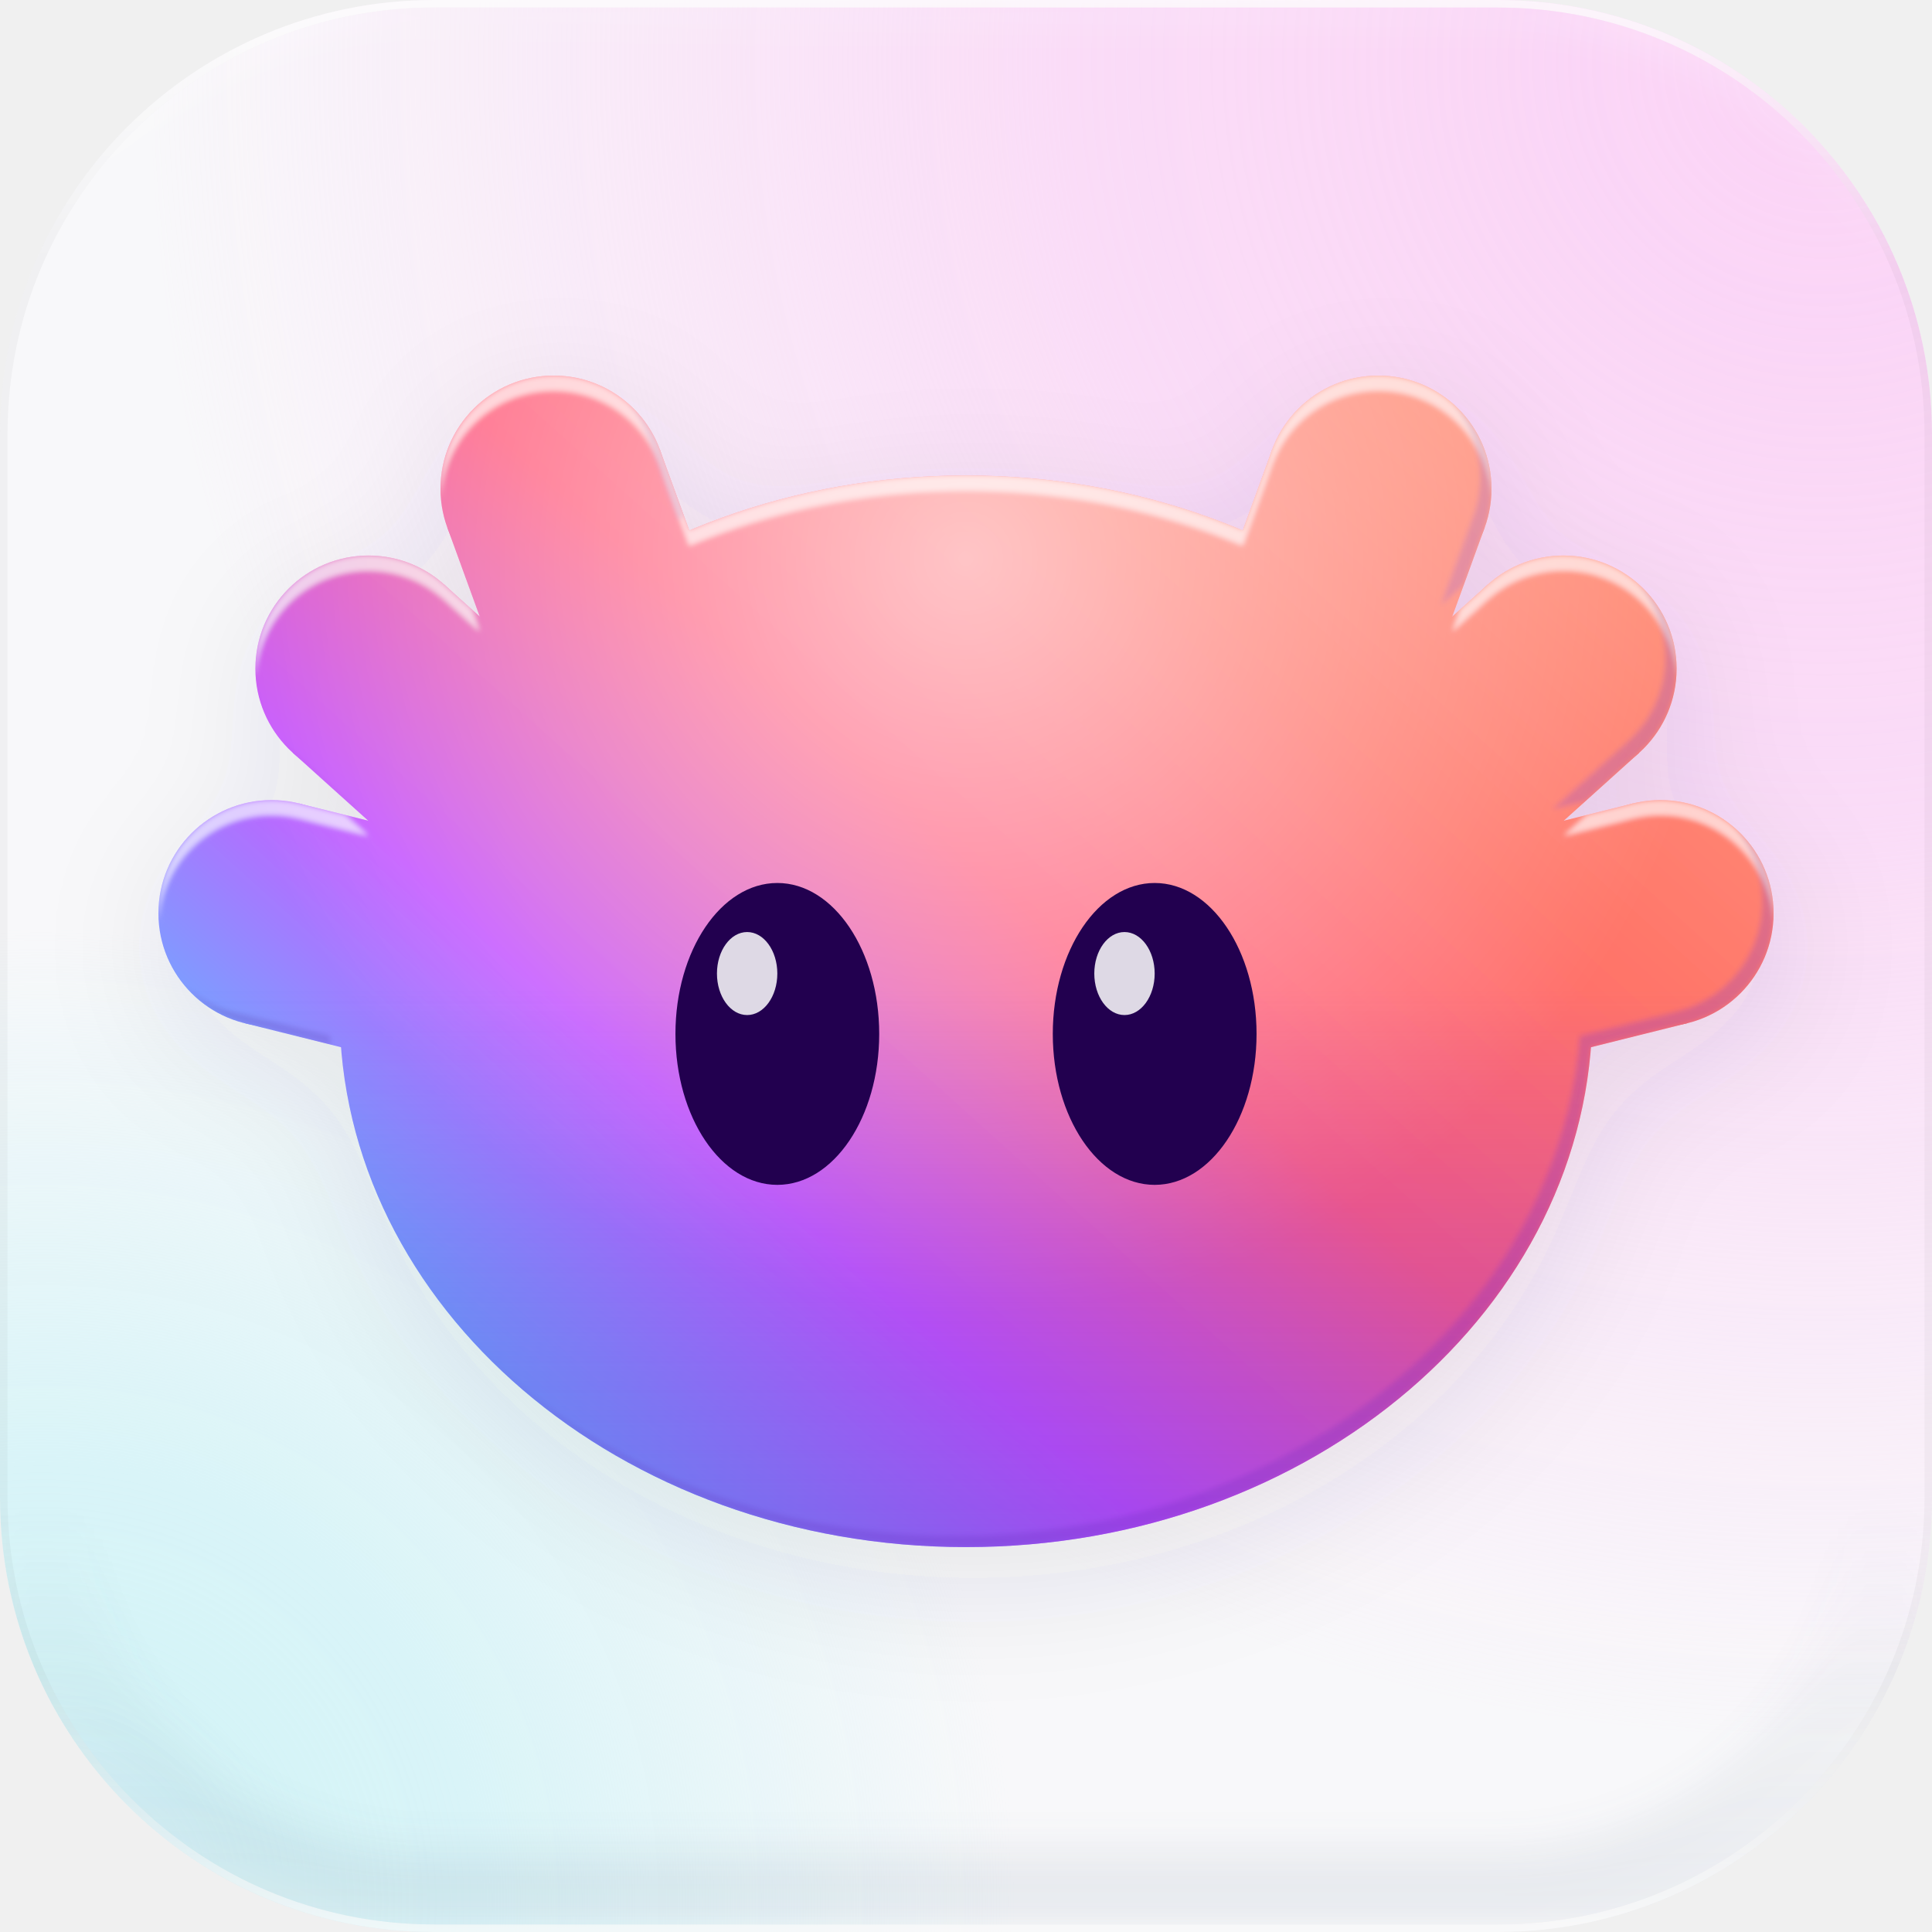
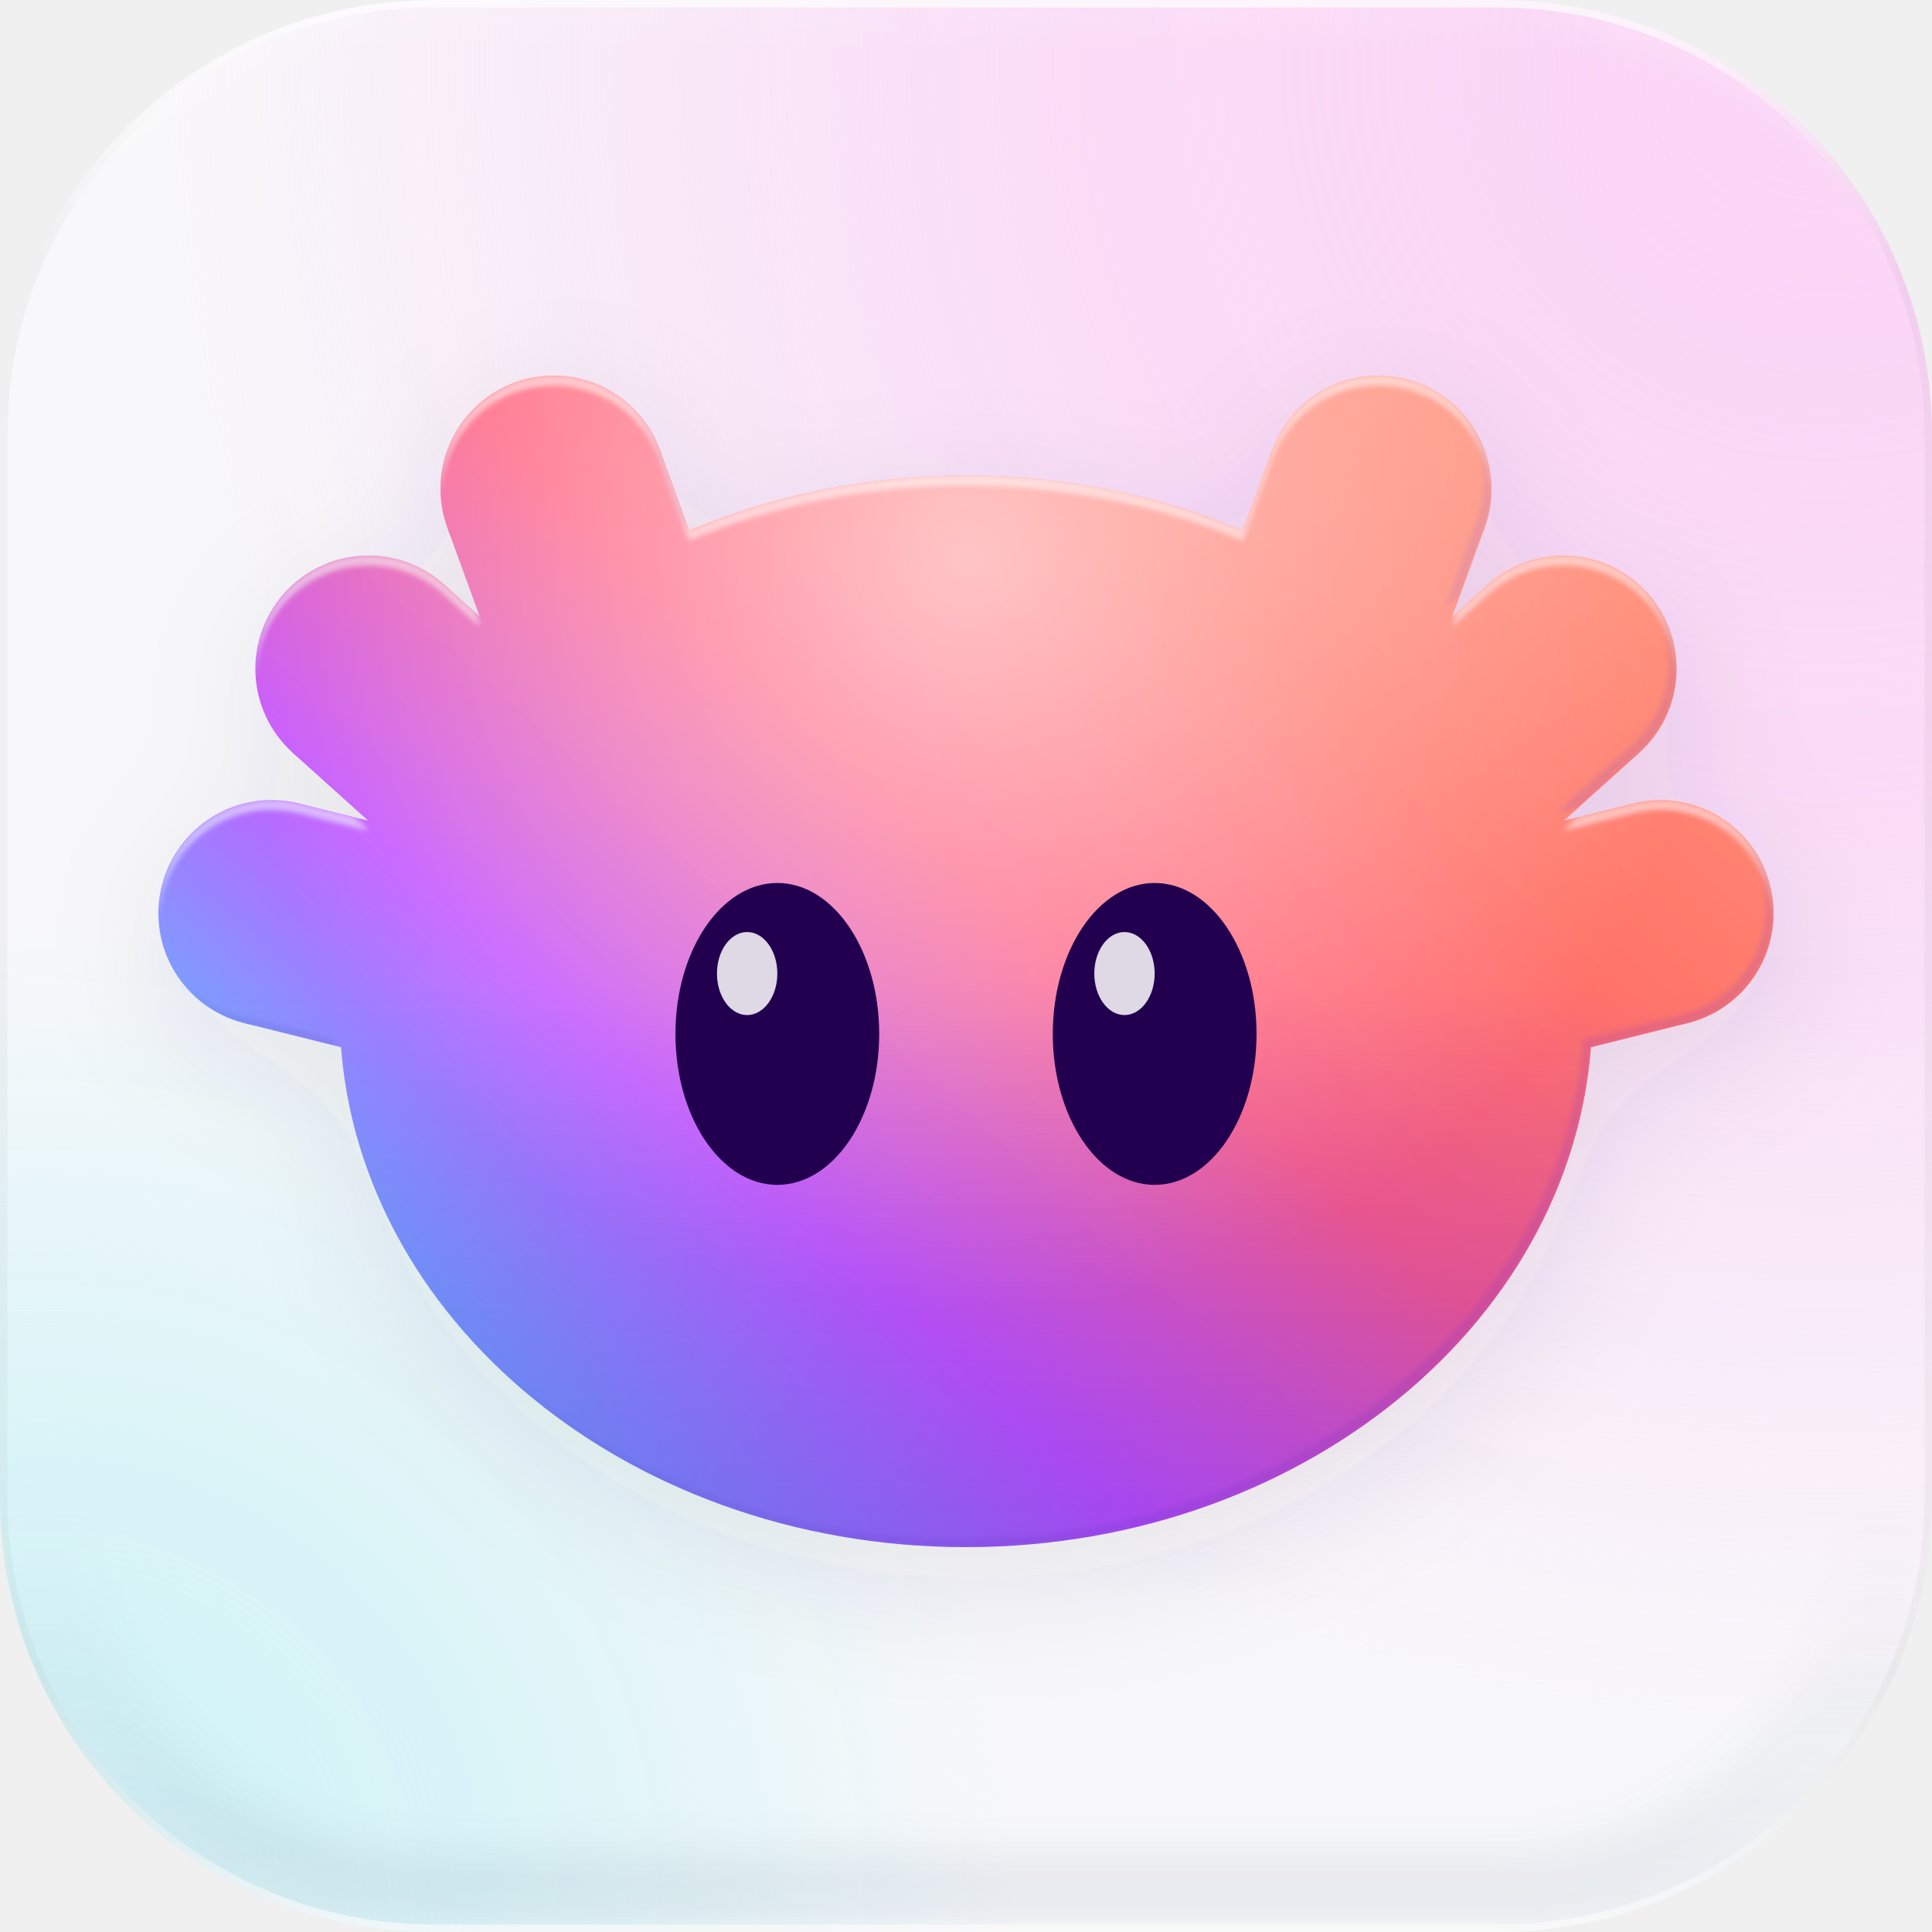
<svg xmlns="http://www.w3.org/2000/svg" viewBox="0 0 512 512" width="1024" height="1024">
  <clipPath id="tile">
    <rect width="512" height="512" rx="115" />
  </clipPath>
  <g clip-path="url(#tile)">
    <defs>
      <linearGradient id="g1bg" x1="0" y1="0" x2="1" y2="1">
        <stop offset="0" stop-color="#f8f8fa" />
        <stop offset="1" stop-color="#f8f8fa" />
      </linearGradient>
      <radialGradient id="g1glow" cx=".5" cy=".5" r=".5">
        <stop offset="0" stop-color="#ffffff" stop-opacity=".55" />
        <stop offset="1" stop-color="#ffffff" stop-opacity="0" />
      </radialGradient>
      <linearGradient id="g1b" x1="400" y1="150" x2="130" y2="450" gradientUnits="userSpaceOnUse">
        <stop offset="0" stop-color="#ff8f78" />
        <stop offset="0.22" stop-color="#ff7469" />
        <stop offset="0.45" stop-color="#ff5f7e" />
        <stop offset="0.7" stop-color="#c65cff" />
        <stop offset="1" stop-color="#3fd4ff" />
      </linearGradient>
      <radialGradient id="g1hi" cx="256" cy="186" r="200" gradientUnits="userSpaceOnUse">
        <stop offset="0" stop-color="#fff" stop-opacity=".6" />
        <stop offset="1" stop-color="#fff" stop-opacity="0" />
      </radialGradient>
      <linearGradient id="g1lo" x1="0" y1="300" x2="0" y2="450" gradientUnits="userSpaceOnUse">
        <stop offset="0" stop-color="#7a2ad8" stop-opacity="0" />
        <stop offset="1" stop-color="#7a2ad8" stop-opacity=".45" />
      </linearGradient>
      <mask id="g1c" maskUnits="userSpaceOnUse" x="0" y="0" width="512" height="512">
        <g fill="#fff">
          <ellipse cx="256" cy="306" rx="166" ry="142" />
          <circle cx="161.778" cy="208.872" r="30" />
          <circle cx="146.73" cy="167.526" r="30" />
          <polygon points="189.969,198.611 174.92,157.265 118.539,177.786 133.588,219.133" />
          <circle cx="130.371" cy="244.656" r="30" />
          <circle cx="97.673" cy="215.214" r="30" />
          <polygon points="150.445,222.362 117.747,192.92 77.599,237.509 110.297,266.95" />
          <circle cx="114.668" cy="290.664" r="30" />
          <circle cx="71.975" cy="280.019" r="30" />
          <polygon points="121.925,261.555 79.232,250.911 64.717,309.128 107.41,319.773" />
          <circle cx="350.222" cy="208.872" r="30" />
          <circle cx="365.27" cy="167.526" r="30" />
          <polygon points="378.412,219.133 393.461,177.786 337.08,157.265 322.031,198.611" />
          <circle cx="381.629" cy="244.656" r="30" />
          <circle cx="414.327" cy="215.214" r="30" />
          <polygon points="401.703,266.95 434.401,237.509 394.253,192.92 361.555,222.362" />
          <circle cx="397.332" cy="290.664" r="30" />
          <circle cx="440.025" cy="280.019" r="30" />
          <polygon points="404.59,319.773 447.283,309.128 432.768,250.911 390.075,261.555" />
        </g>
      </mask>
      <filter id="g1f" x="-30%" y="-30%" width="160%" height="160%">
        <feDropShadow dy="3" stdDeviation="5" flood-color="#3a2c55" flood-opacity="0.2" result="near" />
        <feDropShadow dy="9" stdDeviation="17.5" flood-color="#3a2c55" flood-opacity="0.1" />
        <feMerge result="body">
          <feMergeNode />
        </feMerge>
-         <feOffset in="SourceAlpha" dx="0" dy="4" result="hio" />
+         <feOffset in="SourceAlpha" dx="0" dy="2.5" result="hio" />
        <feComposite in="SourceAlpha" in2="hio" operator="out" result="hia" />
        <feGaussianBlur in="hia" stdDeviation=".7" result="hib" />
        <feComposite in="hib" in2="SourceAlpha" operator="in" result="him" />
-         <feFlood flood-color="#ffffff" flood-opacity="0.55" />
+         <feFlood flood-color="#ffffff" flood-opacity="0.4" />
        <feComposite in2="him" operator="in" result="hi" />
-         <feOffset in="SourceAlpha" dx="-3" dy="-3" result="loo" />
+         <feOffset in="SourceAlpha" dx="-2" dy="-2" result="loo" />
        <feComposite in="SourceAlpha" in2="loo" operator="out" result="loa" />
        <feGaussianBlur in="loa" stdDeviation=".7" result="lob" />
        <feComposite in="lob" in2="SourceAlpha" operator="in" result="lom" />
-         <feFlood flood-color="#5a1fb0" flood-opacity="0.3" />
+         <feFlood flood-color="#5a1fb0" flood-opacity="0.22" />
        <feComposite in2="lom" operator="in" result="lo" />
        <feMerge>
          <feMergeNode in="body" />
          <feMergeNode in="hi" />
          <feMergeNode in="lo" />
        </feMerge>
      </filter>
      <radialGradient id="g1gl0">
        <stop offset="0" stop-color="#fbd3f6" />
        <stop offset=".45" stop-color="#fbd3f6" stop-opacity=".75" />
        <stop offset="1" stop-color="#fbd3f6" stop-opacity="0" />
      </radialGradient>
      <radialGradient id="g1gl1">
        <stop offset="0" stop-color="#cff3f7" />
        <stop offset=".45" stop-color="#cff3f7" stop-opacity=".75" />
        <stop offset="1" stop-color="#cff3f7" stop-opacity="0" />
      </radialGradient>
      <linearGradient id="g1rim" x1="0" y1="0" x2="1" y2="1">
        <stop offset="0" stop-color="#fff" stop-opacity="0" />
        <stop offset=".5" stop-color="#fff" stop-opacity="0" />
        <stop offset="1" stop-color="#fff" stop-opacity="0" />
      </linearGradient>
      <radialGradient id="g1sh">
        <stop offset="0" stop-color="#7a3cc0" stop-opacity="0.25" />
        <stop offset="1" stop-color="#7a3cc0" stop-opacity="0" />
      </radialGradient>
    </defs>
    <rect width="512" height="512" fill="url(#g1bg)" />
    <circle cx="480" cy="20" r="440" fill="url(#g1gl0)" />
    <circle cx="10" cy="505" r="260" fill="url(#g1gl1)" />
    <ellipse cx="256" cy="450" rx="140" ry="20" fill="url(#${id}sh)" />
    <g transform="translate(0 -38)">
      <g filter="url(#g1f)">
        <g fill="url(#g1b)">
          <ellipse cx="256" cy="306" rx="166" ry="142" />
          <circle cx="161.778" cy="208.872" r="30" />
          <circle cx="146.73" cy="167.526" r="30" />
          <polygon points="189.969,198.611 174.92,157.265 118.539,177.786 133.588,219.133" />
          <circle cx="130.371" cy="244.656" r="30" />
          <circle cx="97.673" cy="215.214" r="30" />
          <polygon points="150.445,222.362 117.747,192.92 77.599,237.509 110.297,266.95" />
          <circle cx="114.668" cy="290.664" r="30" />
          <circle cx="71.975" cy="280.019" r="30" />
          <polygon points="121.925,261.555 79.232,250.911 64.717,309.128 107.41,319.773" />
          <circle cx="350.222" cy="208.872" r="30" />
          <circle cx="365.27" cy="167.526" r="30" />
          <polygon points="378.412,219.133 393.461,177.786 337.08,157.265 322.031,198.611" />
          <circle cx="381.629" cy="244.656" r="30" />
          <circle cx="414.327" cy="215.214" r="30" />
          <polygon points="401.703,266.95 434.401,237.509 394.253,192.92 361.555,222.362" />
          <circle cx="397.332" cy="290.664" r="30" />
          <circle cx="440.025" cy="280.019" r="30" />
          <polygon points="404.59,319.773 447.283,309.128 432.768,250.911 390.075,261.555" />
        </g>
      </g>
      <g mask="url(#g1c)">
        <rect width="512" height="512" fill="url(#g1hi)" />
        <rect width="512" height="512" fill="url(#g1lo)" />
      </g>
      <ellipse cx="206" cy="312" rx="27" ry="40" fill="#22004f" />
      <ellipse cx="198" cy="296" rx="8" ry="11" fill="#fff" opacity=".85" />
      <ellipse cx="306" cy="312" rx="27" ry="40" fill="#22004f" />
      <ellipse cx="298" cy="296" rx="8" ry="11" fill="#fff" opacity=".85" />
    </g>
    <defs>
      <linearGradient id="g1bv" x1="0" y1="0" x2="0" y2="1">
        <stop offset="0" stop-color="#ffffff" stop-opacity="0.8" />
        <stop offset=".14" stop-color="#ffffff" stop-opacity="0" />
        <stop offset=".86" stop-color="#ffffff" stop-opacity="0" />
        <stop offset="1" stop-color="#ffffff" stop-opacity="0.7" />
      </linearGradient>
      <linearGradient id="g1bs" x1="0" y1="0" x2="0" y2="1">
        <stop offset=".78" stop-color="#7d8ea3" stop-opacity="0" />
        <stop offset="1" stop-color="#7d8ea3" stop-opacity="0.15" />
      </linearGradient>
      <filter id="g1bb" x="-5%" y="-5%" width="110%" height="110%">
        <feGaussianBlur stdDeviation="5" />
      </filter>
    </defs>
    <rect width="512" height="512" rx="115" fill="none" stroke="url(#g1bs)" stroke-width="44" filter="url(#g1bb)" />
    <rect width="512" height="512" rx="115" fill="none" stroke="#000" stroke-opacity="0.035" stroke-width="4" />
    <rect width="512" height="512" rx="115" fill="none" stroke="url(#g1bv)" stroke-width="10" filter="url(#g1bb)" opacity=".35" />
    <rect width="512" height="512" rx="115" fill="none" stroke="url(#g1bv)" stroke-width="4" />
  </g>
</svg>
